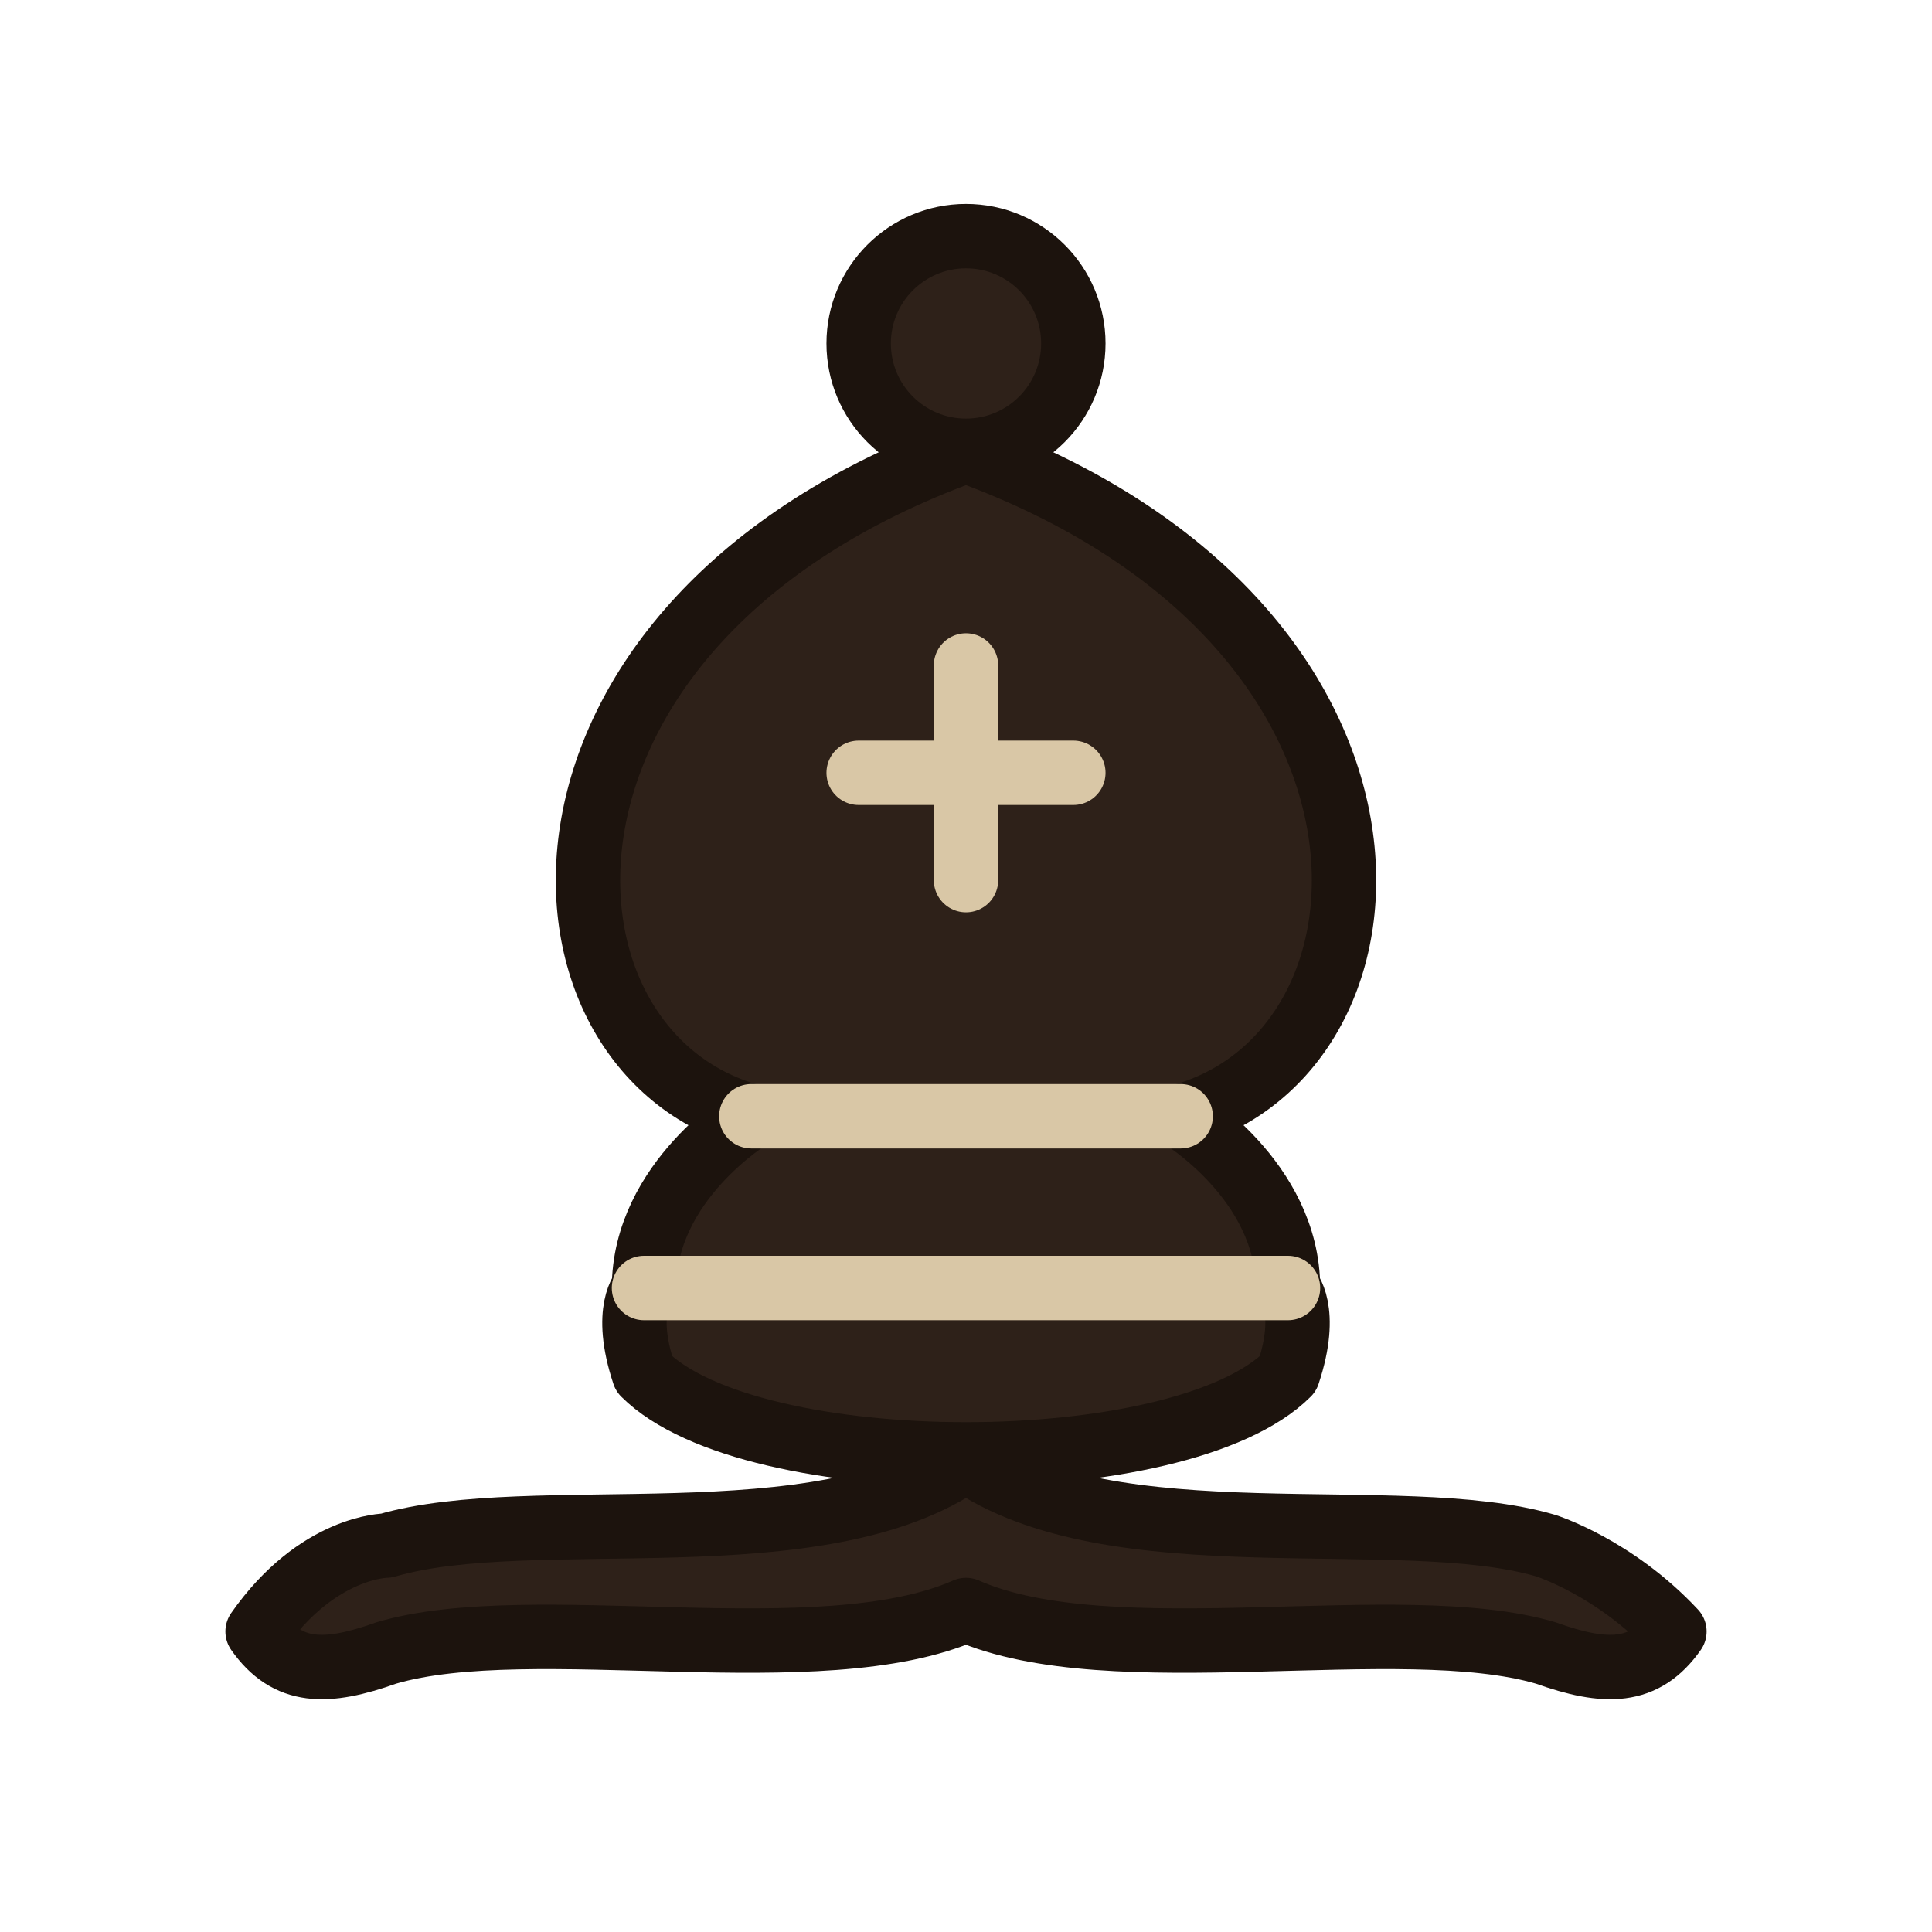
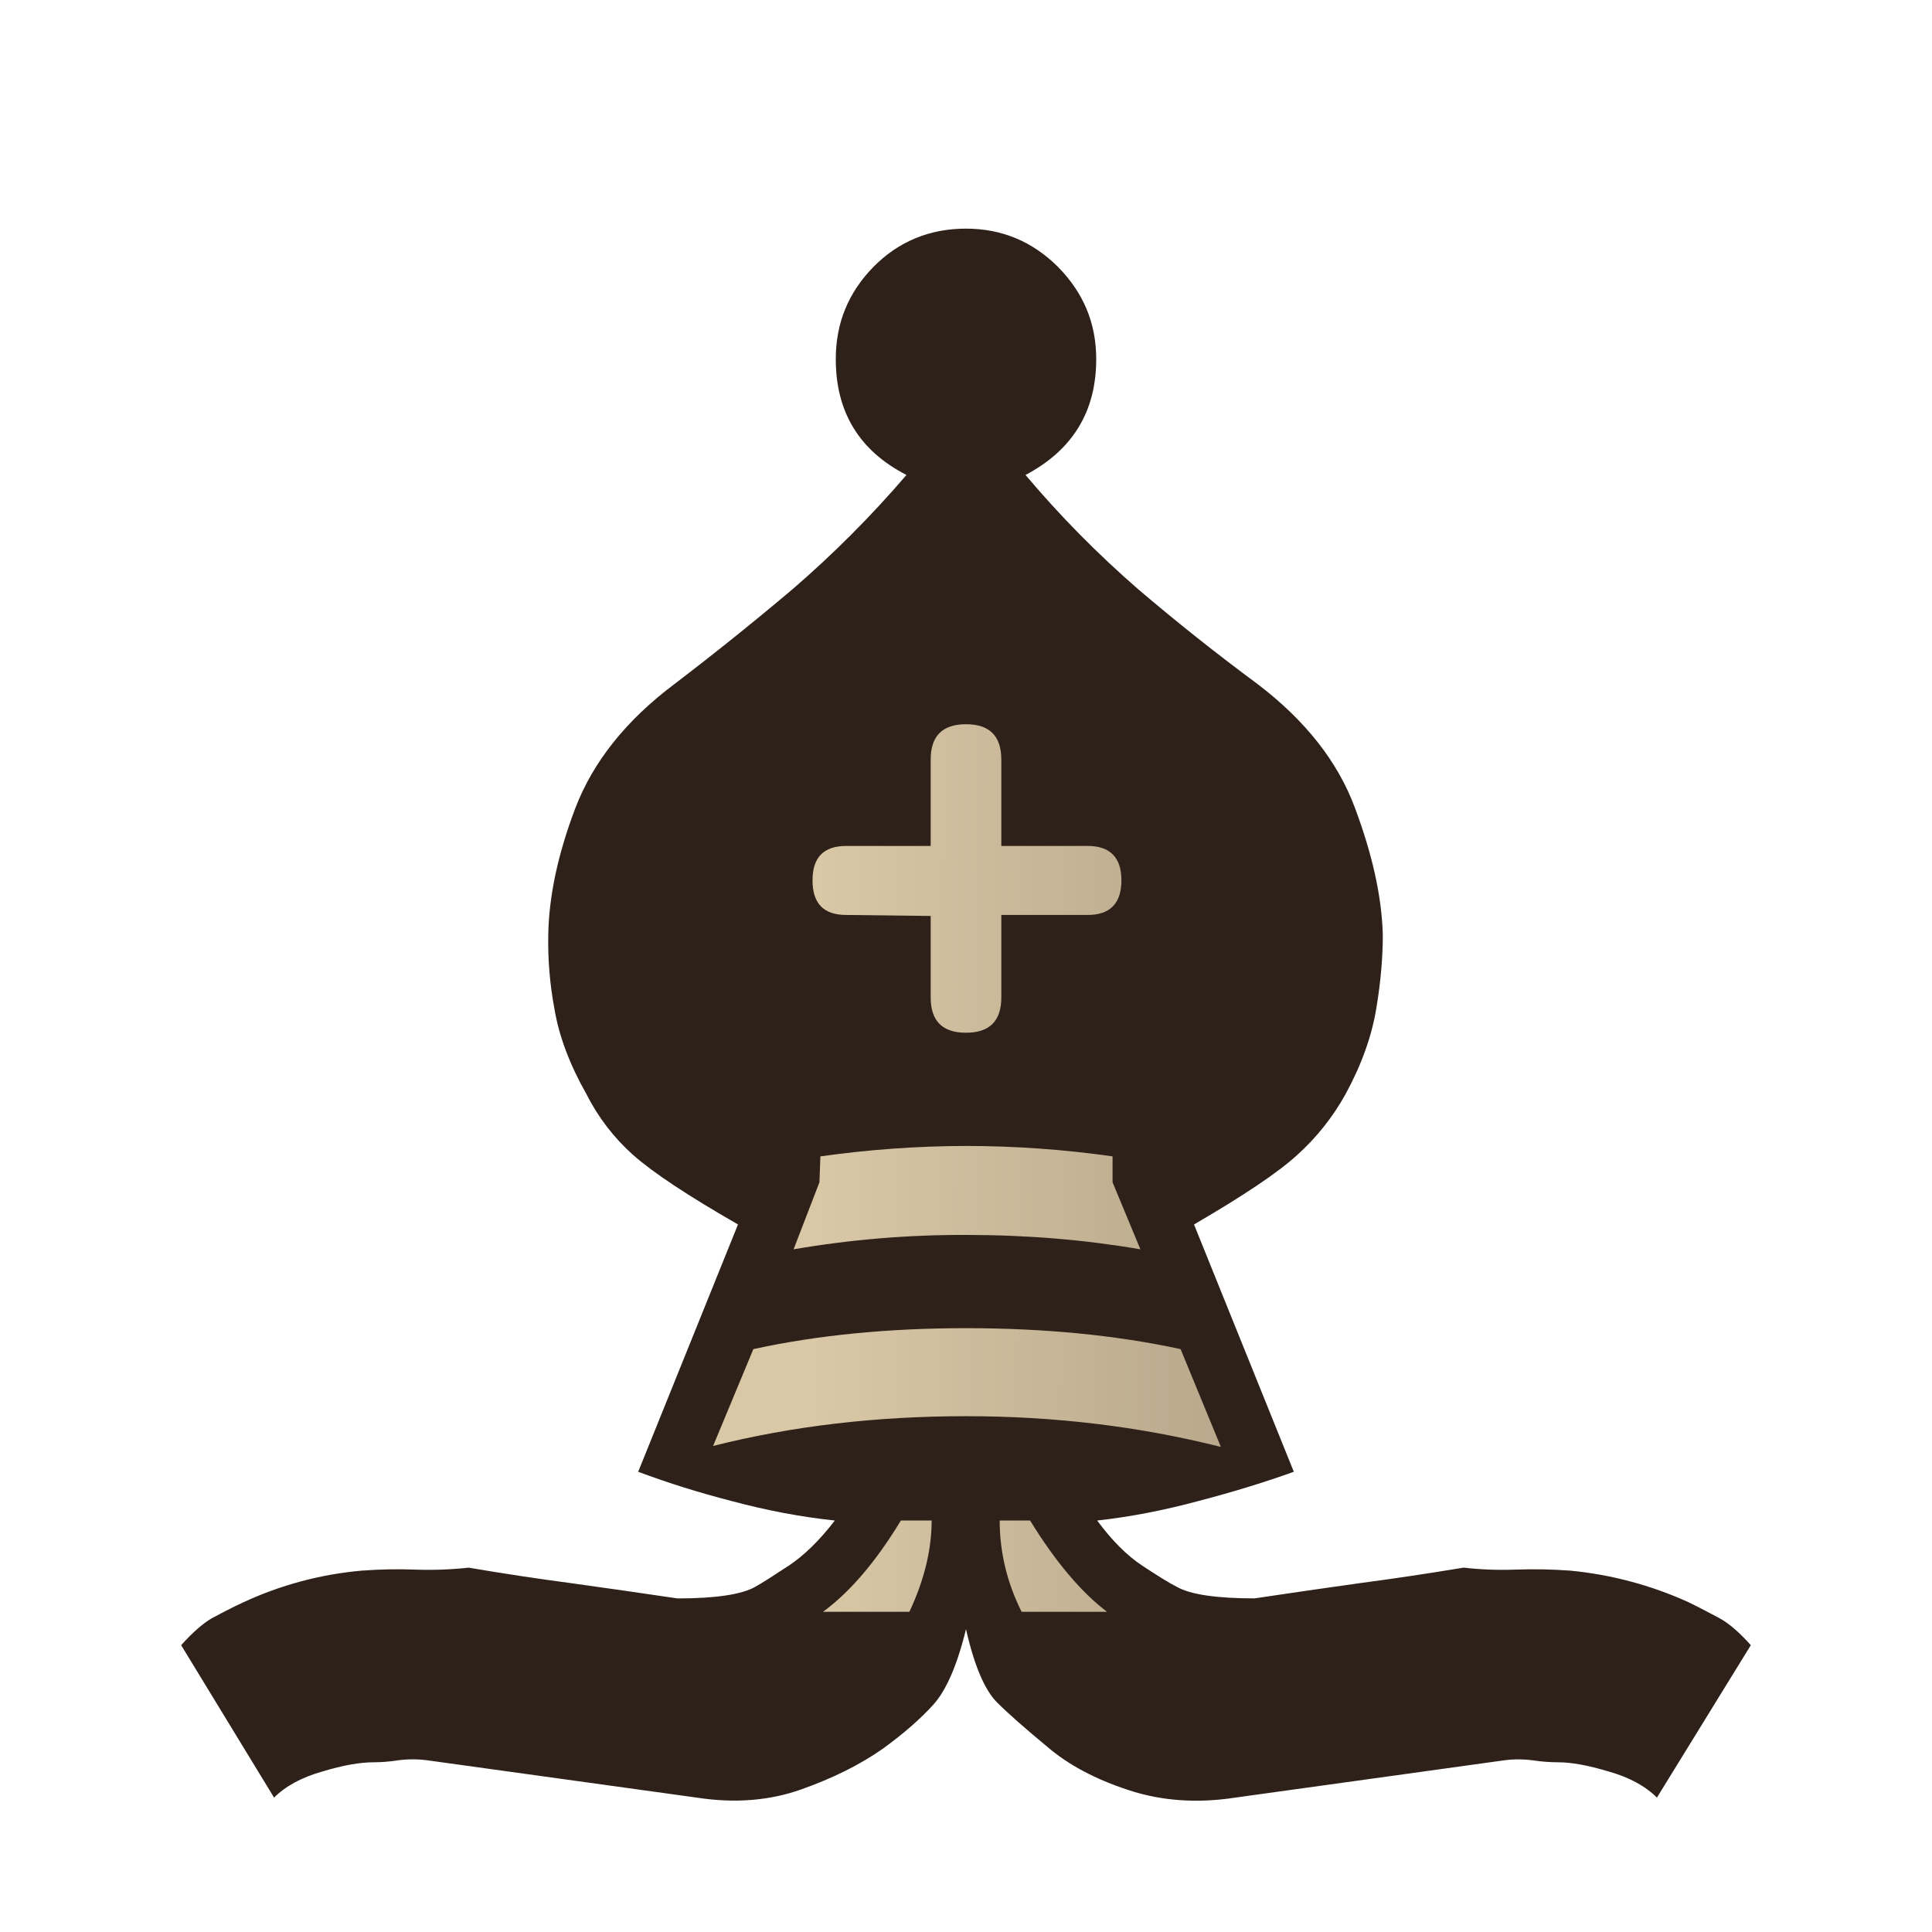
- <svg xmlns="http://www.w3.org/2000/svg" style="color-scheme:light only" width="45" height="45" viewBox="0 0 45 45">
-   <g fill="#2E2119">
-     <g fill="none" fill-rule="evenodd" stroke="#1C130D" stroke-linecap="round" stroke-linejoin="round" stroke-width="1.5">
-       <g fill="#2E2119" stroke-linecap="butt">
-         <path d="M9 36c3.4-1 10.1.4 13.5-2 3.4 2.4 10.1 1 13.5 2 0 0 1.6.5 3 2-.7 1-1.6 1-3 .5-3.4-1-10.1.5-13.5-1-3.4 1.5-10.1 0-13.5 1-1.4.5-2.3.5-3-.5 1.4-2 3-2 3-2z" />
-         <path d="M15 32c2.5 2.5 12.5 2.5 15 0 .5-1.5 0-2 0-2 0-2.5-2.5-4-2.5-4 5.5-1.5 6-11.5-5-15.5-11 4-10.5 14-5 15.5 0 0-2.5 1.5-2.5 4 0 0-.5.5 0 2z" />
-         <path d="M25 8a2.5 2.5 0 1 1-5 0 2.5 2.5 0 1 1 5 0z" />
-       </g>
-       <path stroke="#D9C7A6" stroke-linejoin="miter" d="M17.5 26h10M15 30h15m-7.5-14.5v5M20 18h5" />
-     </g>
-   </g>
+ <svg xmlns="http://www.w3.org/2000/svg" width="50mm" height="50mm" fill-rule="evenodd" clip-rule="evenodd" image-rendering="optimizeQuality" shape-rendering="geometricPrecision" text-rendering="geometricPrecision" viewBox="0 0 50 50">
+   <linearGradient id="a" x1="21.094" x2="77.669" y1="37.101" y2="37.469" gradientUnits="userSpaceOnUse">
+     <stop offset="0" stop-color="#D9C7A6" />
+     <stop offset="1" stop-color="#D9C7A6" stop-opacity="0" />
+   </linearGradient>
+   <path fill="#2E2119" d="M25 42.162c-.229.94-.516 1.592-.847 1.956-.33.364-.762.745-1.312 1.143-.593.415-1.295.762-2.108 1.05s-1.71.364-2.701.211l-6.968-.965a2.858 2.858 0 0 0-.762 0c-.22.034-.432.051-.635.051-.347 0-.787.076-1.32.237-.543.153-.958.381-1.254.677l-2.405-3.945c.297-.33.56-.559.788-.694.237-.127.508-.271.821-.415a9.179 9.179 0 0 1 3.073-.821c.466-.034.923-.043 1.364-.026a9.8 9.8 0 0 0 1.397-.05c.889.152 1.786.287 2.684.406.905.127 1.811.254 2.717.39.991 0 1.66-.102 2.007-.297.186-.102.474-.288.872-.55.398-.263.796-.652 1.194-1.169-.88-.093-1.77-.262-2.684-.508a24.094 24.094 0 0 1-2.405-.753l2.583-6.401c-1.296-.745-2.193-1.338-2.71-1.795a5.3 5.3 0 0 1-1.21-1.575c-.432-.762-.712-1.498-.83-2.21a9.341 9.341 0 0 1-.16-1.913c.016-.99.245-2.083.702-3.285.457-1.194 1.312-2.27 2.565-3.209a79.091 79.091 0 0 0 3.057-2.455 27.746 27.746 0 0 0 2.946-2.955c-1.22-.627-1.829-1.626-1.829-2.997 0-.932.322-1.72.974-2.388.652-.66 1.456-.99 2.396-.99.923 0 1.719.33 2.38.99.66.669.99 1.456.99 2.388q0 2.031-1.83 2.997a26.796 26.796 0 0 0 2.914 2.955 56.74 56.74 0 0 0 3.09 2.455c1.236.94 2.083 2.015 2.523 3.209.449 1.202.694 2.294.72 3.285 0 .567-.051 1.202-.17 1.913s-.38 1.448-.796 2.21a6.084 6.084 0 0 1-1.253 1.575c-.5.457-1.388 1.05-2.667 1.795l2.583 6.4c-.729.263-1.55.517-2.456.754-.914.246-1.786.415-2.633.508.381.517.77.906 1.168 1.169.398.262.695.448.898.55.347.195 1.016.296 2.007.296a263.35 263.35 0 0 1 2.692-.39 81.13 81.13 0 0 0 2.718-.406c.44.051.889.068 1.346.051a13.12 13.12 0 0 1 1.405.026 9.627 9.627 0 0 1 3.074.82c.296.145.567.289.804.416.246.135.508.364.804.694l-2.43 3.945c-.296-.296-.71-.524-1.253-.677-.533-.16-.965-.237-1.295-.237-.22 0-.44-.017-.66-.05a2.794 2.794 0 0 0-.754 0l-6.95.964c-.992.153-1.914.085-2.761-.194-.855-.28-1.558-.652-2.1-1.118-.542-.449-.982-.83-1.304-1.151-.321-.322-.592-.957-.804-1.897" />
+   <path fill="url(#a)" d="M24.086 23.705v2.108c0 .61.304.914.914.914s.914-.304.914-.914v-2.134h2.236c.575 0 .872-.296.872-.897 0-.593-.297-.889-.872-.889h-2.236v-2.235c0-.61-.304-.915-.914-.915s-.914.305-.914.915v2.235H21.9c-.584 0-.872.296-.872.889 0 .601.288.897.872.897zm7.51 13.741-1.042-2.531c-1.685-.364-3.539-.542-5.554-.542-1.998 0-3.835.178-5.503.542l-1.042 2.506c2.05-.517 4.234-.77 6.545-.77 2.286 0 4.479.262 6.596.795m-2.083-5.114-.72-1.735v-.67a27.03 27.03 0 0 0-3.793-.27 27.35 27.35 0 0 0-3.768.27l-.025.67-.669 1.735A25.85 25.85 0 0 1 25 31.96c1.592 0 3.09.127 4.513.372m-.864 9.381c-.66-.5-1.33-1.287-1.99-2.362h-.787c0 .813.186 1.6.567 2.362zm-5.114 0c.381-.812.576-1.6.576-2.362h-.796c-.643 1.059-1.312 1.846-2.015 2.362z" />
</svg>
